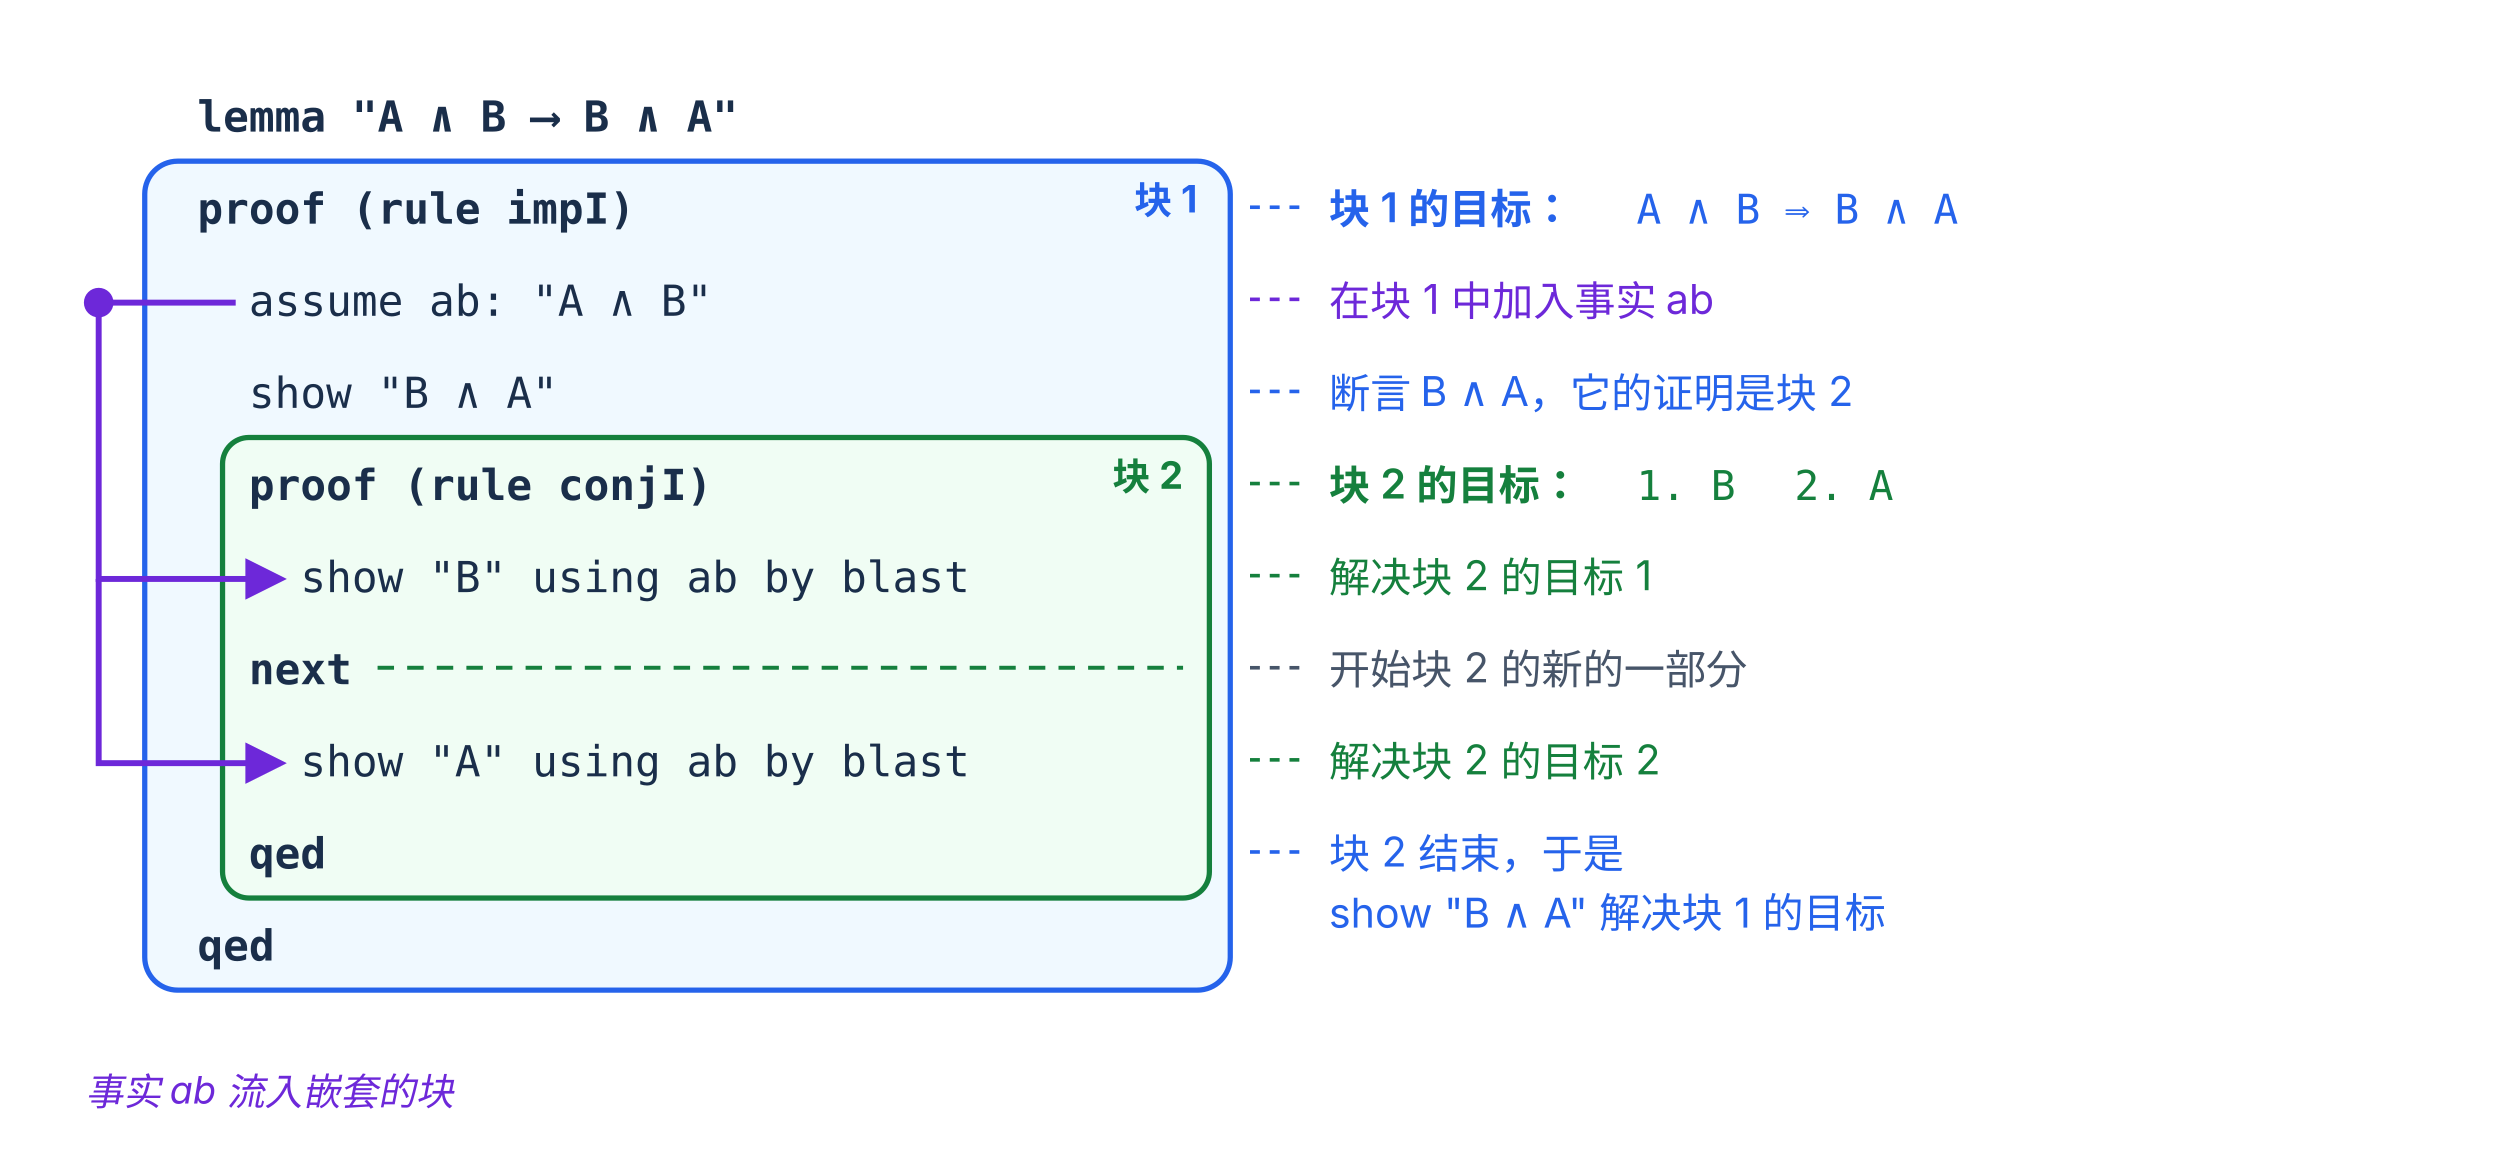
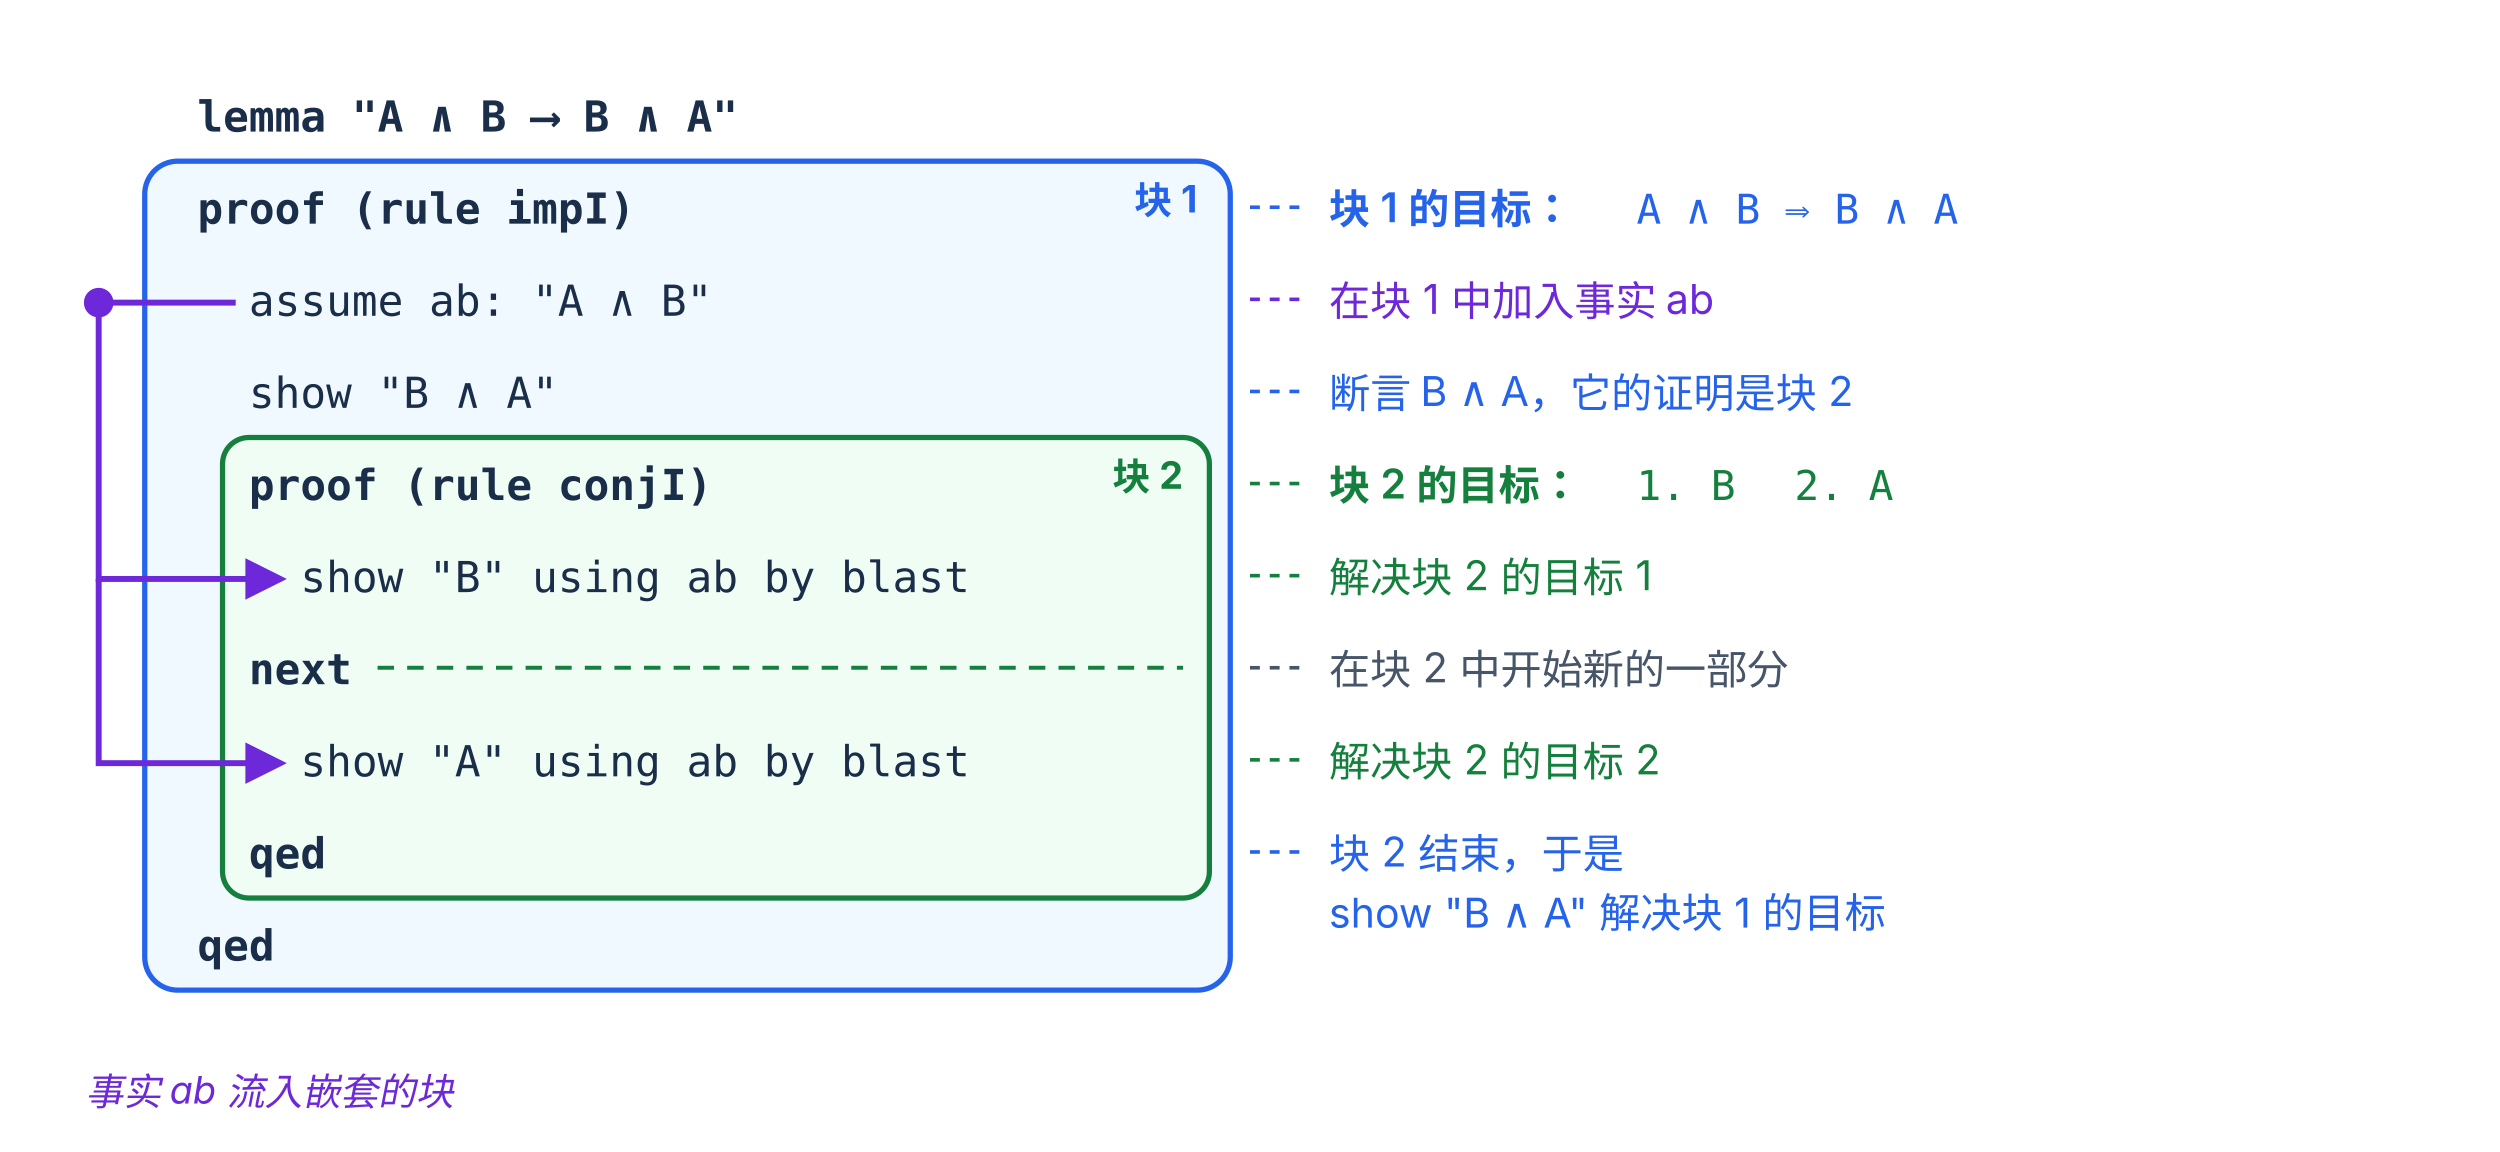
<svg xmlns="http://www.w3.org/2000/svg" viewBox="0 0 760 350" width="760" height="350" role="img">
  <defs>
    <marker id="ah-6D28D9" viewBox="0 0 10 10" refX="8.5" refY="5" markerWidth="7" markerHeight="7" orient="auto-start-reverse">
      <path d="M0 0 10 5 0 10z" fill="#6D28D9" />
    </marker>
  </defs>
  <rect x="44" y="49" width="330" height="252" rx="10" fill="#F0F9FF" stroke="#2563EB" stroke-width="1.6" />
  <text x="364" y="65" font-family="'DM Sans', system-ui, -apple-system, 'Segoe UI', 'PingFang SC', 'Hiragino Sans GB', 'Microsoft YaHei', 'Noto Sans SC', sans-serif" font-size="11.5" font-weight="700" fill="#2563EB" text-anchor="end">块 1</text>
  <rect x="67.652" y="133" width="300" height="140" rx="8" fill="#F0FDF4" stroke="#15803D" stroke-width="1.6" />
  <text x="359.652" y="149" font-family="'DM Sans', system-ui, -apple-system, 'Segoe UI', 'PingFang SC', 'Hiragino Sans GB', 'Microsoft YaHei', 'Noto Sans SC', sans-serif" font-size="11.5" font-weight="700" fill="#15803D" text-anchor="end">块 2</text>
  <line x1="114.782" y1="203" x2="359.652" y2="203" stroke="#15803D" stroke-width="1.2" stroke-dasharray="5 4" />
  <text x="60.0" y="40" font-family="'Isabelle DejaVu Sans Mono', 'DejaVu Sans Mono', Consolas, Menlo, 'PingFang SC', 'Microsoft YaHei', monospace" font-size="13" font-weight="700" fill="#1A2E4A" text-anchor="start">lemma "A ∧ B ⟶ B ∧ A"</text>
  <text x="60.0" y="68" font-family="'Isabelle DejaVu Sans Mono', 'DejaVu Sans Mono', Consolas, Menlo, 'PingFang SC', 'Microsoft YaHei', monospace" font-size="13" font-weight="700" fill="#1A2E4A" text-anchor="start">proof (rule impI)</text>
  <text x="75.652" y="96" font-family="'Isabelle DejaVu Sans Mono', 'DejaVu Sans Mono', Consolas, Menlo, 'PingFang SC', 'Microsoft YaHei', monospace" font-size="13" font-weight="400" fill="#1A2E4A" text-anchor="start">assume ab: "A ∧ B"</text>
  <text x="75.652" y="124" font-family="'Isabelle DejaVu Sans Mono', 'DejaVu Sans Mono', Consolas, Menlo, 'PingFang SC', 'Microsoft YaHei', monospace" font-size="13" font-weight="400" fill="#1A2E4A" text-anchor="start">show "B ∧ A"</text>
  <text x="75.652" y="152" font-family="'Isabelle DejaVu Sans Mono', 'DejaVu Sans Mono', Consolas, Menlo, 'PingFang SC', 'Microsoft YaHei', monospace" font-size="13" font-weight="700" fill="#1A2E4A" text-anchor="start">proof (rule conjI)</text>
  <text x="91.304" y="180" font-family="'Isabelle DejaVu Sans Mono', 'DejaVu Sans Mono', Consolas, Menlo, 'PingFang SC', 'Microsoft YaHei', monospace" font-size="13" font-weight="400" fill="#1A2E4A" text-anchor="start">show "B" using ab by blast</text>
  <text x="75.652" y="208" font-family="'Isabelle DejaVu Sans Mono', 'DejaVu Sans Mono', Consolas, Menlo, 'PingFang SC', 'Microsoft YaHei', monospace" font-size="13" font-weight="700" fill="#1A2E4A" text-anchor="start">next</text>
  <text x="91.304" y="236" font-family="'Isabelle DejaVu Sans Mono', 'DejaVu Sans Mono', Consolas, Menlo, 'PingFang SC', 'Microsoft YaHei', monospace" font-size="13" font-weight="400" fill="#1A2E4A" text-anchor="start">show "A" using ab by blast</text>
  <text x="75.652" y="264" font-family="'Isabelle DejaVu Sans Mono', 'DejaVu Sans Mono', Consolas, Menlo, 'PingFang SC', 'Microsoft YaHei', monospace" font-size="13" font-weight="700" fill="#1A2E4A" text-anchor="start">qed</text>
  <text x="60.0" y="292" font-family="'Isabelle DejaVu Sans Mono', 'DejaVu Sans Mono', Consolas, Menlo, 'PingFang SC', 'Microsoft YaHei', monospace" font-size="13" font-weight="700" fill="#1A2E4A" text-anchor="start">qed</text>
  <circle cx="30" cy="92" r="4" fill="#6D28D9" stroke="#6D28D9" stroke-width="1" />
  <line x1="30" y1="92" x2="71.652" y2="92" stroke="#6D28D9" stroke-width="1.8" />
  <path d="M30 92 V176 H85.304" stroke="#6D28D9" stroke-width="1.8" fill="none" marker-end="url(#ah-6D28D9)" />
  <path d="M30 176 V232 H85.304" stroke="#6D28D9" stroke-width="1.8" fill="none" marker-end="url(#ah-6D28D9)" />
  <line x1="380" y1="63" x2="396" y2="63" stroke="#2563EB" stroke-width="1.1" stroke-dasharray="3 3" />
  <text x="404" y="68" font-family="'DM Sans', system-ui, -apple-system, 'Segoe UI', 'PingFang SC', 'Hiragino Sans GB', 'Microsoft YaHei', 'Noto Sans SC', sans-serif" font-size="12.5" font-weight="600" fill="#2563EB" text-anchor="start">块 1 的目标：</text>
  <text x="497.5" y="68" font-family="'Isabelle DejaVu Sans Mono', 'DejaVu Sans Mono', Consolas, Menlo, 'PingFang SC', 'Microsoft YaHei', monospace" font-size="12.5" font-weight="400" fill="#2563EB" text-anchor="start">A ∧ B ⟹ B ∧ A</text>
  <line x1="380" y1="91" x2="396" y2="91" stroke="#6D28D9" stroke-width="1.1" stroke-dasharray="3 3" />
  <text x="404" y="96" font-family="'DM Sans', system-ui, -apple-system, 'Segoe UI', 'PingFang SC', 'Hiragino Sans GB', 'Microsoft YaHei', 'Noto Sans SC', sans-serif" font-size="12.5" font-weight="400" fill="#6D28D9" text-anchor="start">在块 1 中加入事实 ab</text>
  <line x1="380" y1="119" x2="396" y2="119" stroke="#2563EB" stroke-width="1.1" stroke-dasharray="3 3" />
  <text x="404" y="124" font-family="'DM Sans', system-ui, -apple-system, 'Segoe UI', 'PingFang SC', 'Hiragino Sans GB', 'Microsoft YaHei', 'Noto Sans SC', sans-serif" font-size="12.5" font-weight="400" fill="#2563EB" text-anchor="start">断言 B ∧ A，它的证明是块 2</text>
  <line x1="380" y1="147" x2="396" y2="147" stroke="#15803D" stroke-width="1.1" stroke-dasharray="3 3" />
  <text x="404" y="152" font-family="'DM Sans', system-ui, -apple-system, 'Segoe UI', 'PingFang SC', 'Hiragino Sans GB', 'Microsoft YaHei', 'Noto Sans SC', sans-serif" font-size="12.5" font-weight="600" fill="#15803D" text-anchor="start">块 2 的目标：</text>
  <text x="497.5" y="152" font-family="'Isabelle DejaVu Sans Mono', 'DejaVu Sans Mono', Consolas, Menlo, 'PingFang SC', 'Microsoft YaHei', monospace" font-size="12.5" font-weight="400" fill="#15803D" text-anchor="start">1. B</text>
  <text x="545.5" y="152" font-family="'Isabelle DejaVu Sans Mono', 'DejaVu Sans Mono', Consolas, Menlo, 'PingFang SC', 'Microsoft YaHei', monospace" font-size="12.5" font-weight="400" fill="#15803D" text-anchor="start">2. A</text>
  <line x1="380" y1="175" x2="396" y2="175" stroke="#15803D" stroke-width="1.1" stroke-dasharray="3 3" />
  <text x="404" y="180" font-family="'DM Sans', system-ui, -apple-system, 'Segoe UI', 'PingFang SC', 'Hiragino Sans GB', 'Microsoft YaHei', 'Noto Sans SC', sans-serif" font-size="12.5" font-weight="400" fill="#15803D" text-anchor="start">解决块 2 的目标 1</text>
  <line x1="380" y1="203" x2="396" y2="203" stroke="#475569" stroke-width="1.1" stroke-dasharray="3 3" />
-   <text x="404" y="208" font-family="'DM Sans', system-ui, -apple-system, 'Segoe UI', 'PingFang SC', 'Hiragino Sans GB', 'Microsoft YaHei', 'Noto Sans SC', sans-serif" font-size="12.5" font-weight="400" fill="#475569" text-anchor="start">开始块 2 的新的一部分</text>
+   <text x="404" y="208" font-family="'DM Sans', system-ui, -apple-system, 'Segoe UI', 'PingFang SC', 'Hiragino Sans GB', 'Microsoft YaHei', 'Noto Sans SC', sans-serif" font-size="12.5" font-weight="400" fill="#475569" text-anchor="start">在块 2 中开始新的一部分</text>
  <line x1="380" y1="231" x2="396" y2="231" stroke="#15803D" stroke-width="1.1" stroke-dasharray="3 3" />
  <text x="404" y="236" font-family="'DM Sans', system-ui, -apple-system, 'Segoe UI', 'PingFang SC', 'Hiragino Sans GB', 'Microsoft YaHei', 'Noto Sans SC', sans-serif" font-size="12.5" font-weight="400" fill="#15803D" text-anchor="start">解决块 2 的目标 2</text>
  <line x1="380" y1="259" x2="396" y2="259" stroke="#2563EB" stroke-width="1.1" stroke-dasharray="3 3" />
  <text x="404" y="264" font-family="'DM Sans', system-ui, -apple-system, 'Segoe UI', 'PingFang SC', 'Hiragino Sans GB', 'Microsoft YaHei', 'Noto Sans SC', sans-serif" font-size="12.5" font-weight="400" fill="#2563EB" text-anchor="start">块 2 结束，于是</text>
  <text x="404" y="282" font-family="'DM Sans', system-ui, -apple-system, 'Segoe UI', 'PingFang SC', 'Hiragino Sans GB', 'Microsoft YaHei', 'Noto Sans SC', sans-serif" font-size="12.5" font-weight="400" fill="#2563EB" text-anchor="start">show "B ∧ A" 解决块 1 的目标</text>
  <text x="26" y="336" font-family="'DM Sans', system-ui, -apple-system, 'Segoe UI', 'PingFang SC', 'Hiragino Sans GB', 'Microsoft YaHei', 'Noto Sans SC', sans-serif" font-size="11.5" font-weight="400" fill="#6D28D9" text-anchor="start" font-style="italic">事实 ab 流入嵌套的块</text>
</svg>
